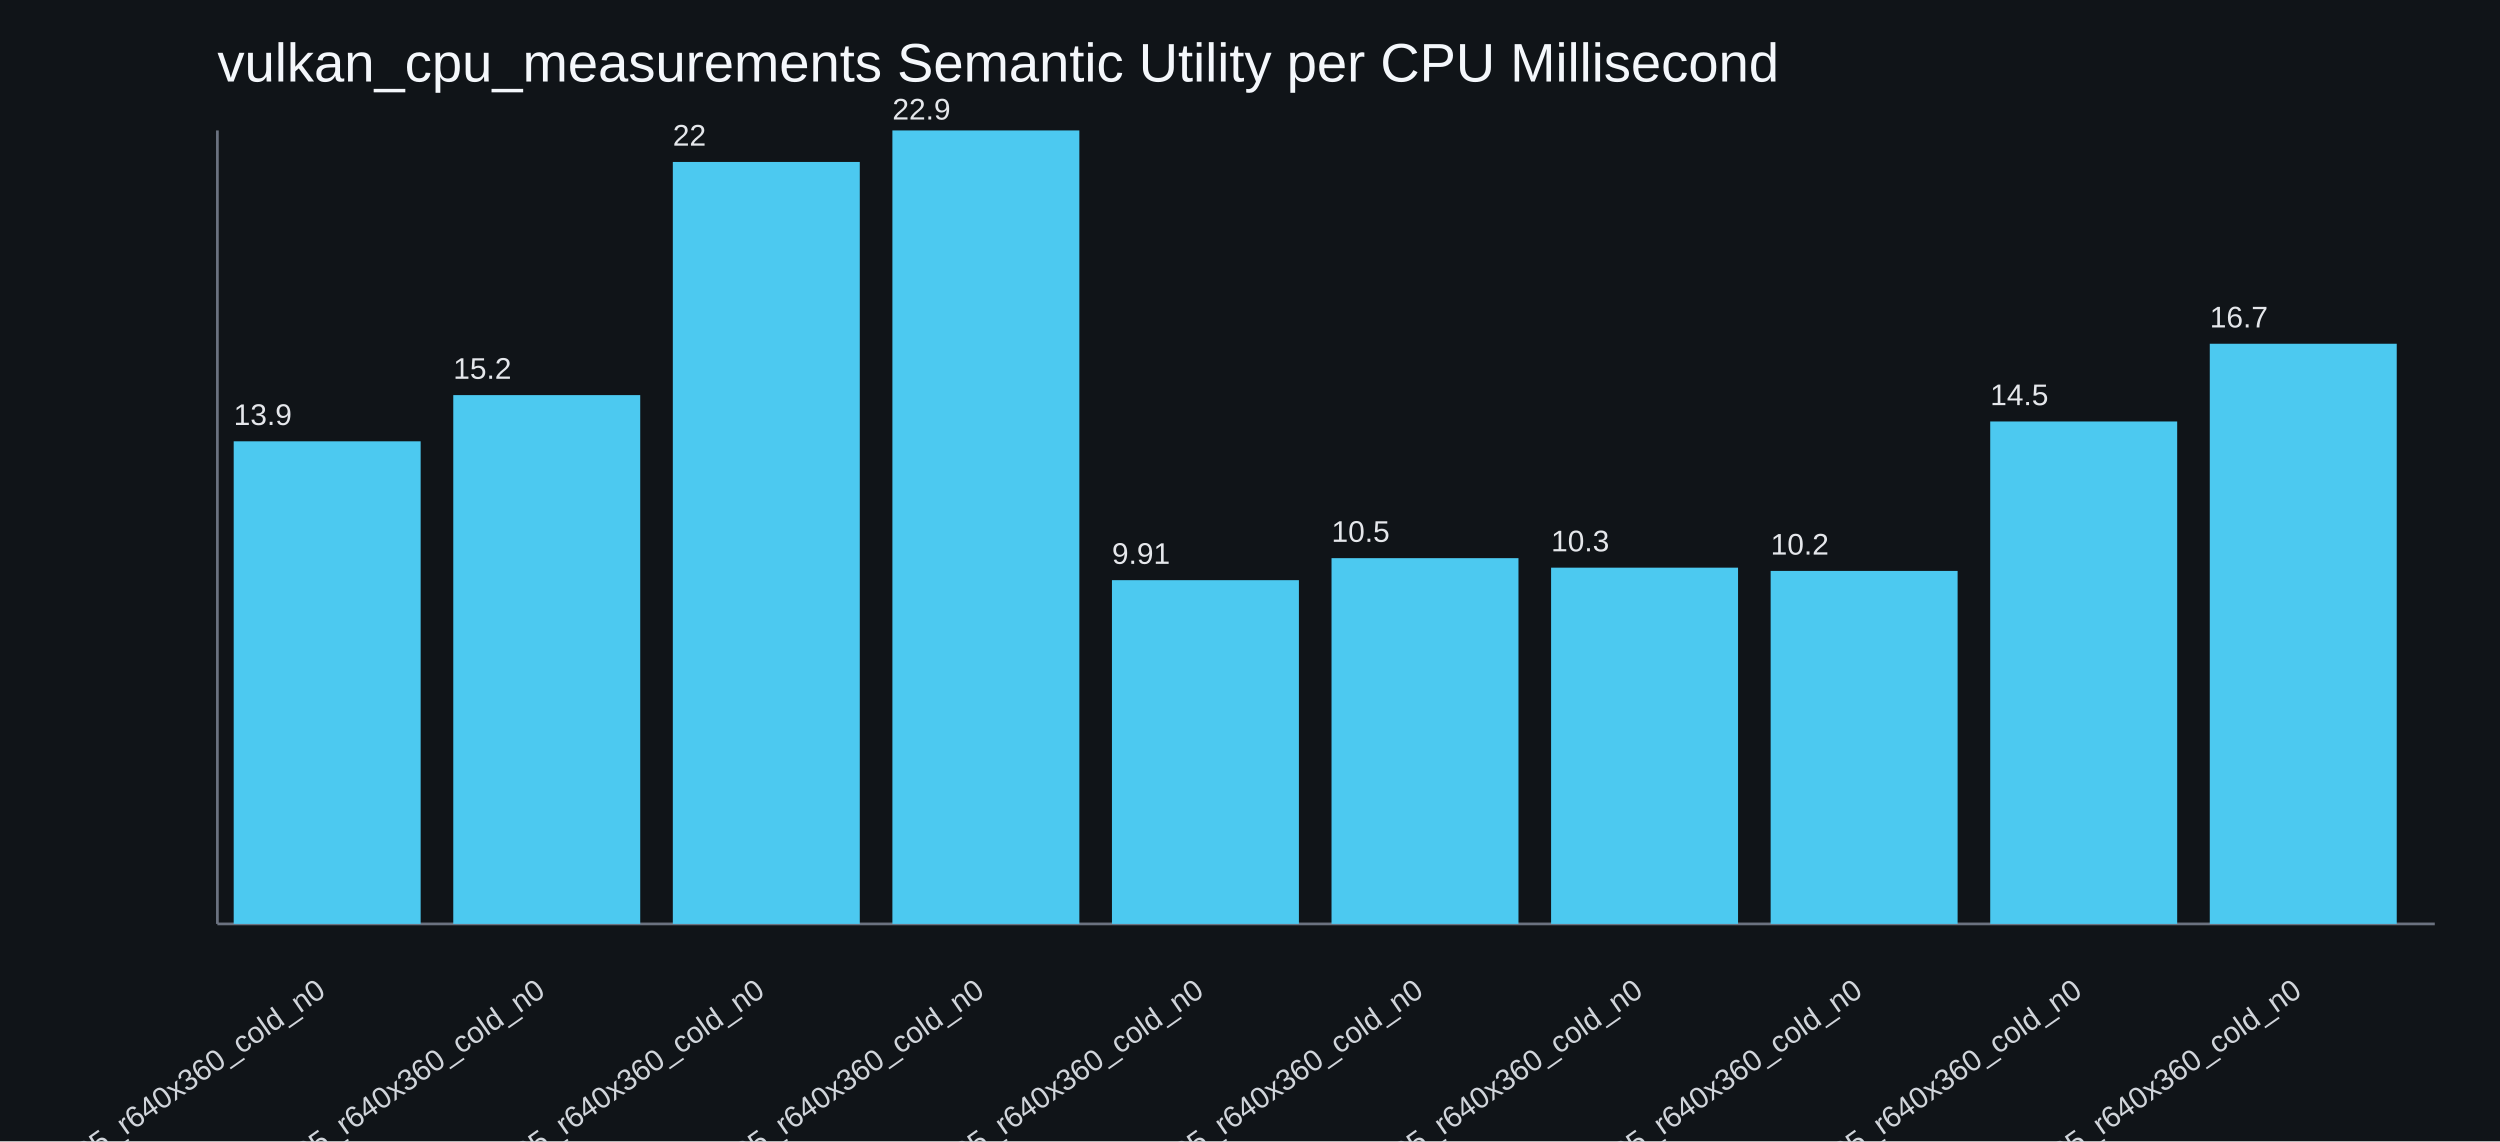
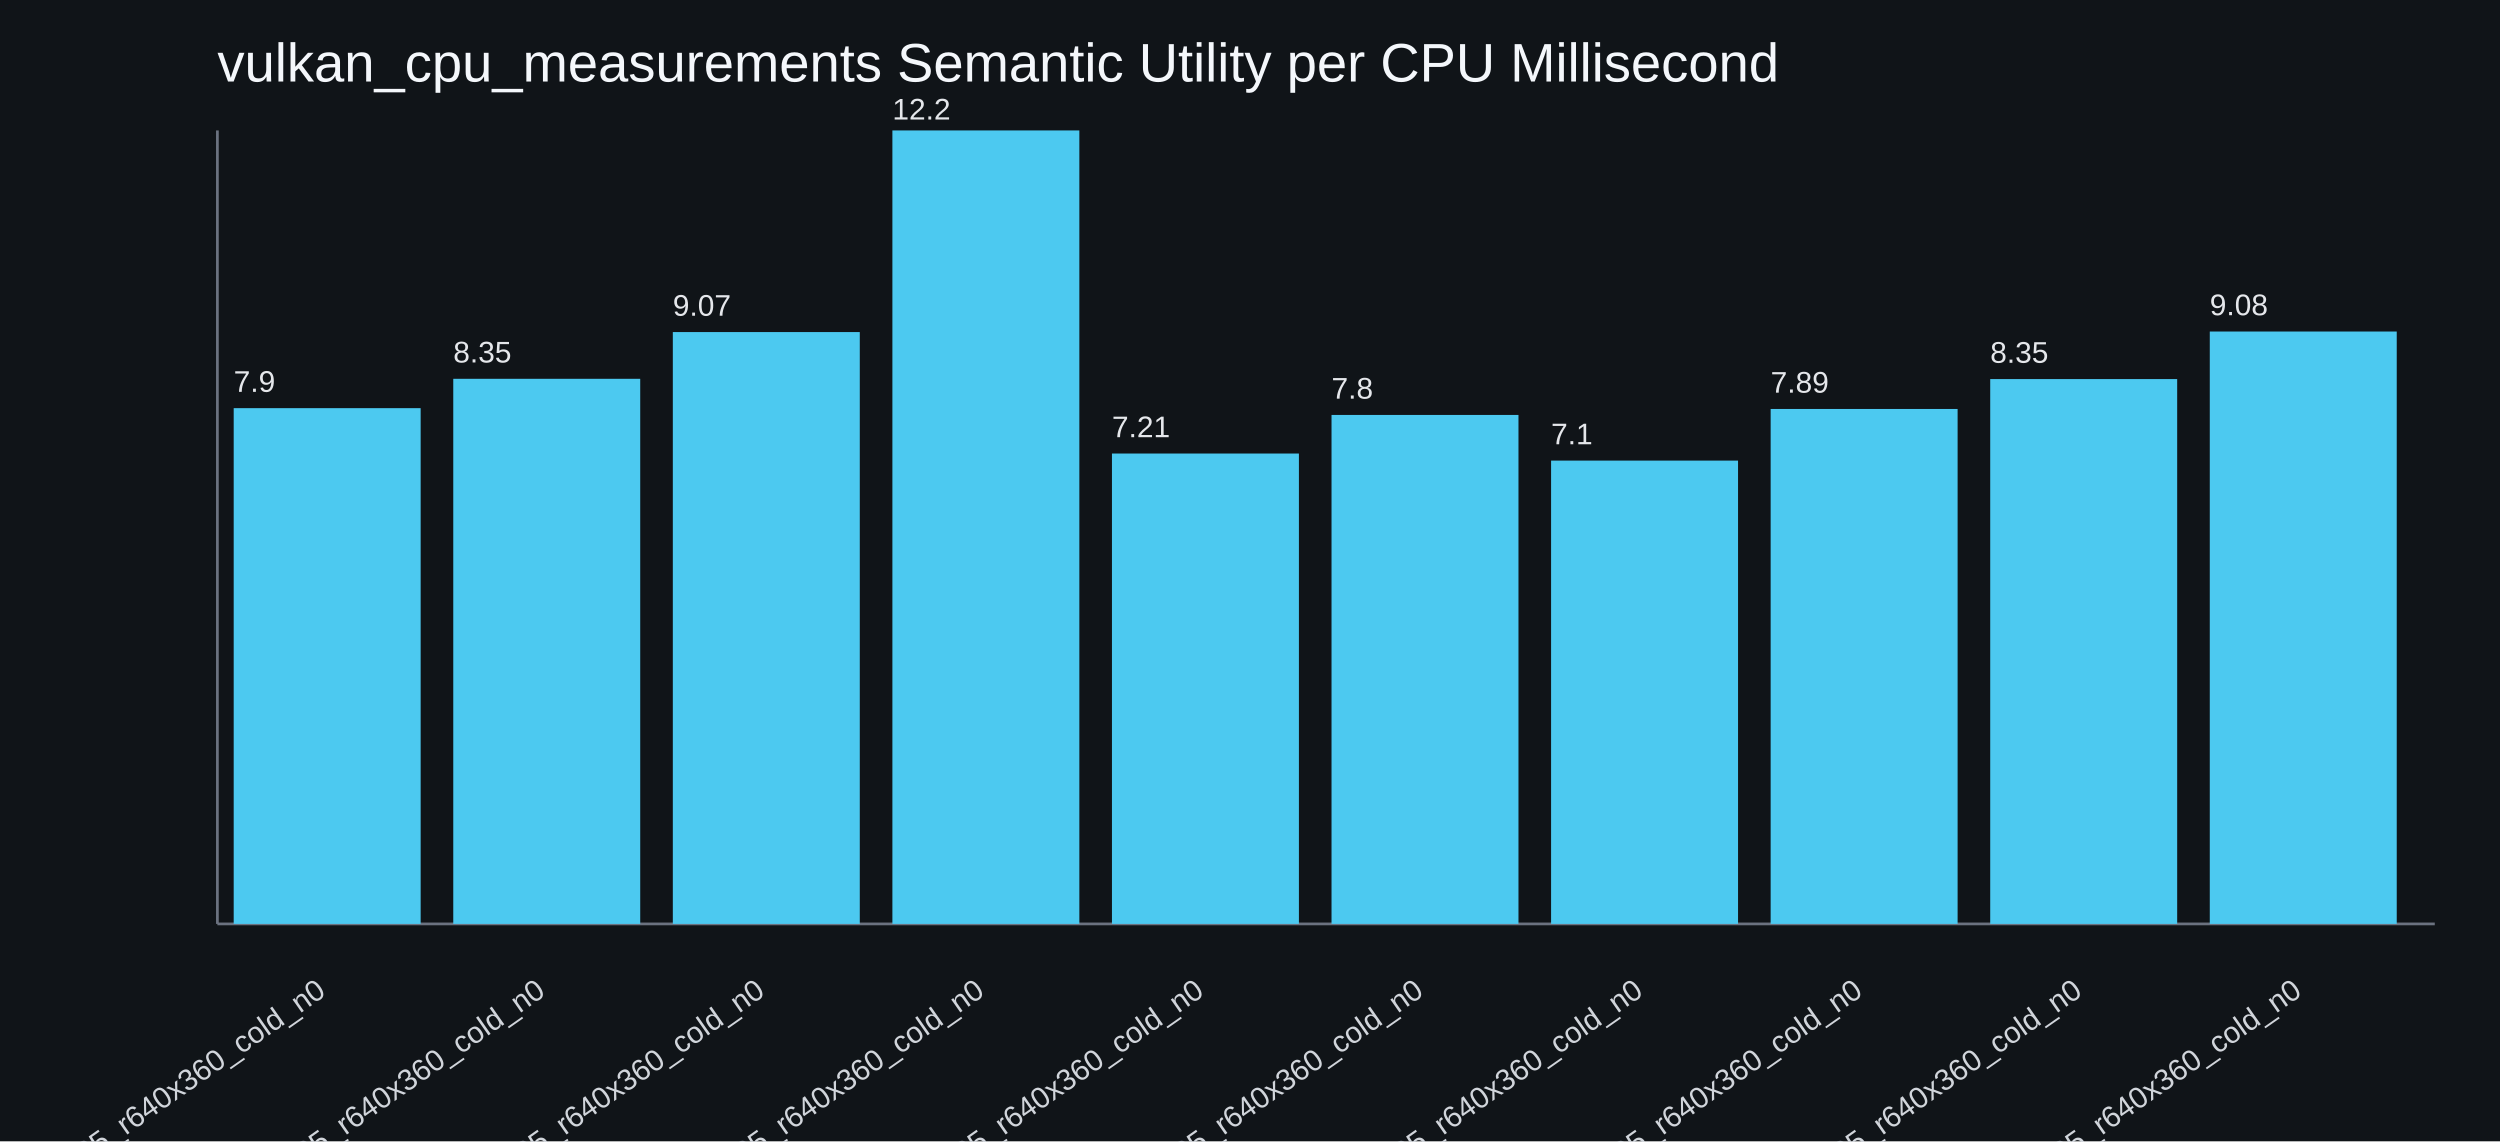
<svg xmlns="http://www.w3.org/2000/svg" width="920" height="420" viewBox="0 0 920 420">
  <rect width="100%" height="100%" fill="#101418" />
  <text x="80" y="30" fill="#f4f7fb" font-family="Arial" font-size="20">vulkan_cpu_measurements Semantic Utility per CPU Millisecond</text>
  <line x1="80" y1="340" x2="896" y2="340" stroke="#6b7280" />
  <line x1="80" y1="48" x2="80" y2="340" stroke="#6b7280" />
-   <rect x="86.0" y="162.4" width="68.8" height="177.6" fill="#4cc9f0" />
+   <rect x="86.0" y="150.2" width="68.8" height="189.8" fill="#4cc9f0" />
  <text transform="translate(120.4,366) rotate(-35)" fill="#d1d5db" font-family="Arial" font-size="11" text-anchor="end">kosmickrisp_distance-lod_outer-orbit_l100_f16.67_m256_u25_r640x360_cold_n0</text>
-   <text x="86.0" y="156.4" fill="#e5e7eb" font-family="Arial" font-size="11">13.9</text>
-   <rect x="166.8" y="145.4" width="68.8" height="194.6" fill="#4cc9f0" />
+   <text x="86.0" y="144.2" fill="#e5e7eb" font-family="Arial" font-size="11">7.9</text>
+   <rect x="166.8" y="139.4" width="68.8" height="200.6" fill="#4cc9f0" />
  <text transform="translate(201.2,366) rotate(-35)" fill="#d1d5db" font-family="Arial" font-size="11" text-anchor="end">kosmickrisp_distance-lod_rapid-teleport_l100_f16.67_m256_u25_r640x360_cold_n0</text>
-   <text x="166.8" y="139.4" fill="#e5e7eb" font-family="Arial" font-size="11">15.2</text>
-   <rect x="247.6" y="59.6" width="68.8" height="280.4" fill="#4cc9f0" />
+   <text x="166.8" y="133.4" fill="#e5e7eb" font-family="Arial" font-size="11">8.35</text>
+   <rect x="247.6" y="122.2" width="68.8" height="217.8" fill="#4cc9f0" />
  <text transform="translate(282.0,366) rotate(-35)" fill="#d1d5db" font-family="Arial" font-size="11" text-anchor="end">kosmickrisp_fixed-lod1_outer-orbit_l100_f16.67_m256_u25_r640x360_cold_n0</text>
-   <text x="247.6" y="53.6" fill="#e5e7eb" font-family="Arial" font-size="11">22</text>
+   <text x="247.6" y="116.2" fill="#e5e7eb" font-family="Arial" font-size="11">9.07</text>
  <rect x="328.4" y="48.0" width="68.8" height="292.0" fill="#4cc9f0" />
  <text transform="translate(362.8,366) rotate(-35)" fill="#d1d5db" font-family="Arial" font-size="11" text-anchor="end">kosmickrisp_fixed-lod1_rapid-teleport_l100_f16.67_m256_u25_r640x360_cold_n0</text>
-   <text x="328.4" y="44.0" fill="#e5e7eb" font-family="Arial" font-size="11">22.9</text>
-   <rect x="409.2" y="213.5" width="68.8" height="126.5" fill="#4cc9f0" />
+   <text x="328.4" y="44.0" fill="#e5e7eb" font-family="Arial" font-size="11">12.2</text>
+   <rect x="409.2" y="166.9" width="68.8" height="173.1" fill="#4cc9f0" />
  <text transform="translate(443.6,366) rotate(-35)" fill="#d1d5db" font-family="Arial" font-size="11" text-anchor="end">kosmickrisp_geo-beacon-bounded_outer-orbit_l100_f16.67_m256_u25_r640x360_cold_n0</text>
-   <text x="409.2" y="207.5" fill="#e5e7eb" font-family="Arial" font-size="11">9.91</text>
-   <rect x="490.0" y="205.4" width="68.8" height="134.6" fill="#4cc9f0" />
+   <text x="409.2" y="160.9" fill="#e5e7eb" font-family="Arial" font-size="11">7.21</text>
+   <rect x="490.0" y="152.7" width="68.8" height="187.3" fill="#4cc9f0" />
  <text transform="translate(524.4,366) rotate(-35)" fill="#d1d5db" font-family="Arial" font-size="11" text-anchor="end">kosmickrisp_geo-beacon-bounded_rapid-teleport_l100_f16.67_m256_u25_r640x360_cold_n0</text>
-   <text x="490.0" y="199.4" fill="#e5e7eb" font-family="Arial" font-size="11">10.5</text>
-   <rect x="570.8" y="208.9" width="68.8" height="131.1" fill="#4cc9f0" />
+   <text x="490.0" y="146.7" fill="#e5e7eb" font-family="Arial" font-size="11">7.8</text>
+   <rect x="570.8" y="169.5" width="68.8" height="170.5" fill="#4cc9f0" />
  <text transform="translate(605.2,366) rotate(-35)" fill="#d1d5db" font-family="Arial" font-size="11" text-anchor="end">kosmickrisp_geo-beacon-exact_outer-orbit_l100_f16.67_m256_u25_r640x360_cold_n0</text>
-   <text x="570.8" y="202.9" fill="#e5e7eb" font-family="Arial" font-size="11">10.3</text>
-   <rect x="651.6" y="210.1" width="68.8" height="129.9" fill="#4cc9f0" />
+   <text x="570.8" y="163.5" fill="#e5e7eb" font-family="Arial" font-size="11">7.1</text>
+   <rect x="651.6" y="150.5" width="68.8" height="189.5" fill="#4cc9f0" />
  <text transform="translate(686.0,366) rotate(-35)" fill="#d1d5db" font-family="Arial" font-size="11" text-anchor="end">kosmickrisp_geo-beacon-exact_rapid-teleport_l100_f16.67_m256_u25_r640x360_cold_n0</text>
-   <text x="651.6" y="204.1" fill="#e5e7eb" font-family="Arial" font-size="11">10.2</text>
-   <rect x="732.4" y="155.1" width="68.8" height="184.9" fill="#4cc9f0" />
+   <text x="651.6" y="144.5" fill="#e5e7eb" font-family="Arial" font-size="11">7.89</text>
+   <rect x="732.4" y="139.5" width="68.8" height="200.5" fill="#4cc9f0" />
  <text transform="translate(766.8,366) rotate(-35)" fill="#d1d5db" font-family="Arial" font-size="11" text-anchor="end">kosmickrisp_semantic-lod_outer-orbit_l100_f16.67_m256_u25_r640x360_cold_n0</text>
-   <text x="732.4" y="149.1" fill="#e5e7eb" font-family="Arial" font-size="11">14.5</text>
-   <rect x="813.2" y="126.5" width="68.8" height="213.5" fill="#4cc9f0" />
+   <text x="732.4" y="133.5" fill="#e5e7eb" font-family="Arial" font-size="11">8.35</text>
+   <rect x="813.2" y="122.0" width="68.8" height="218.0" fill="#4cc9f0" />
  <text transform="translate(847.6,366) rotate(-35)" fill="#d1d5db" font-family="Arial" font-size="11" text-anchor="end">kosmickrisp_semantic-lod_rapid-teleport_l100_f16.67_m256_u25_r640x360_cold_n0</text>
-   <text x="813.2" y="120.5" fill="#e5e7eb" font-family="Arial" font-size="11">16.7</text>
+   <text x="813.2" y="116.0" fill="#e5e7eb" font-family="Arial" font-size="11">9.08</text>
</svg>
